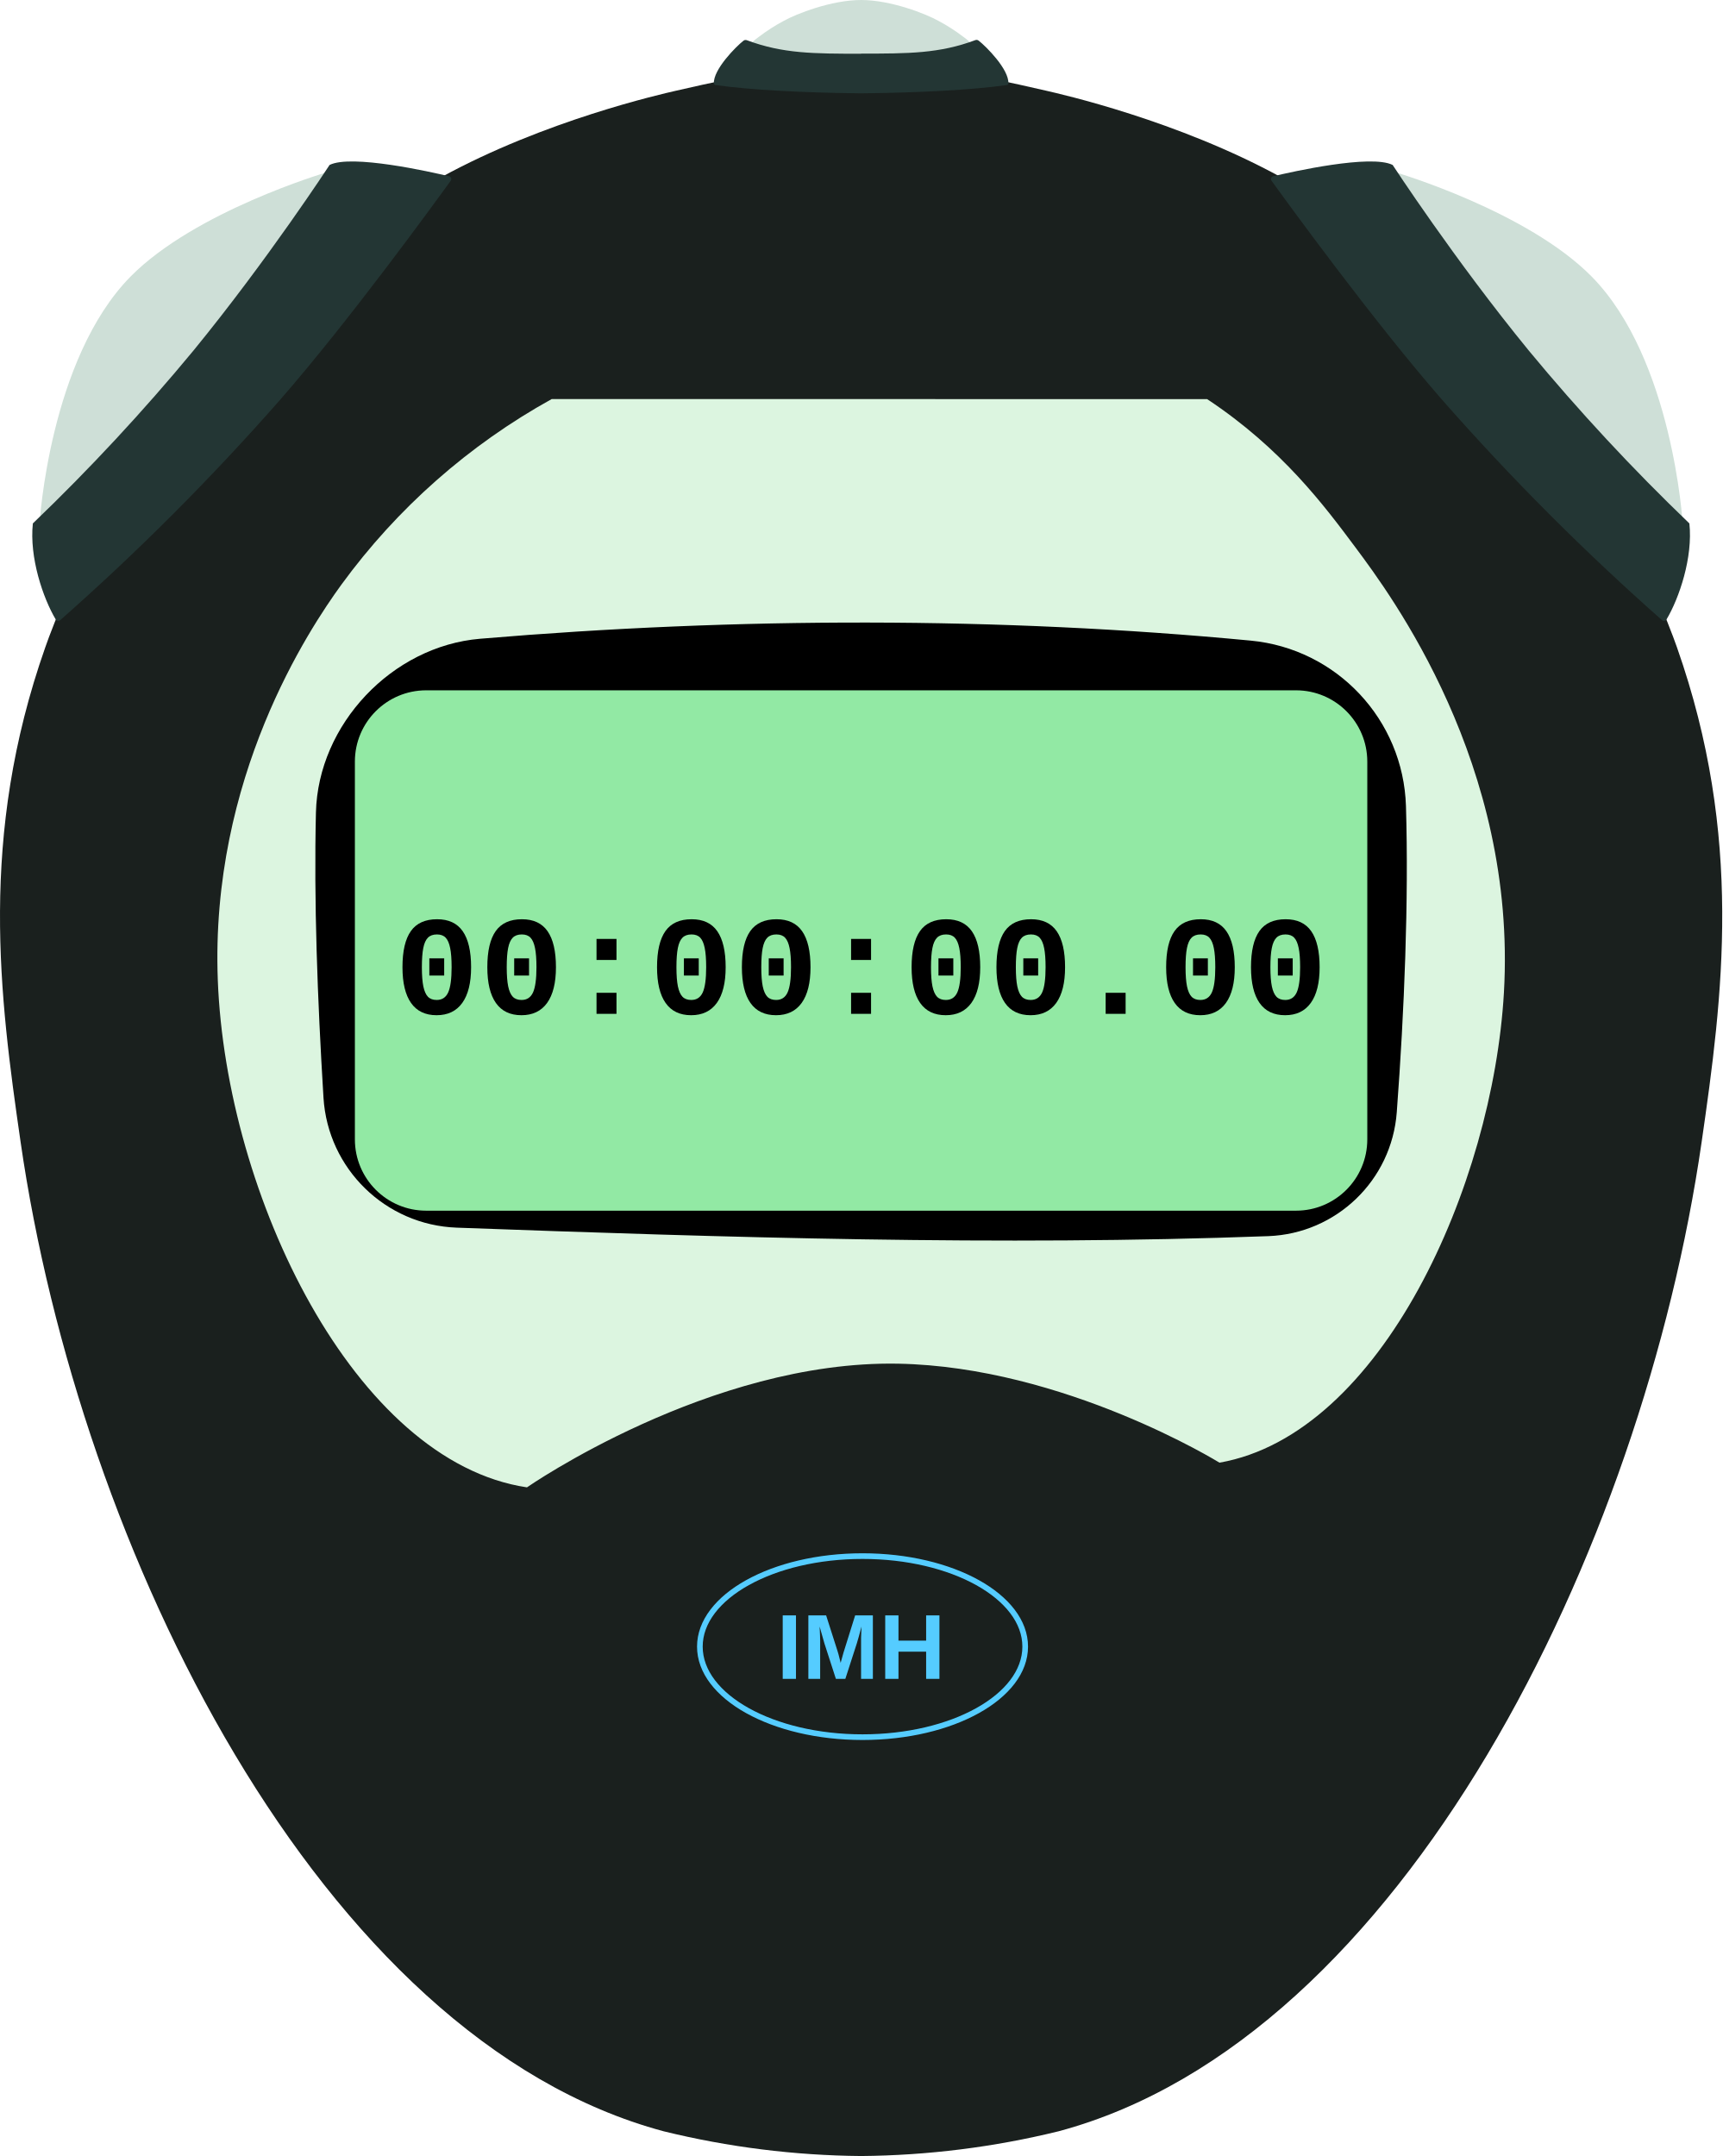
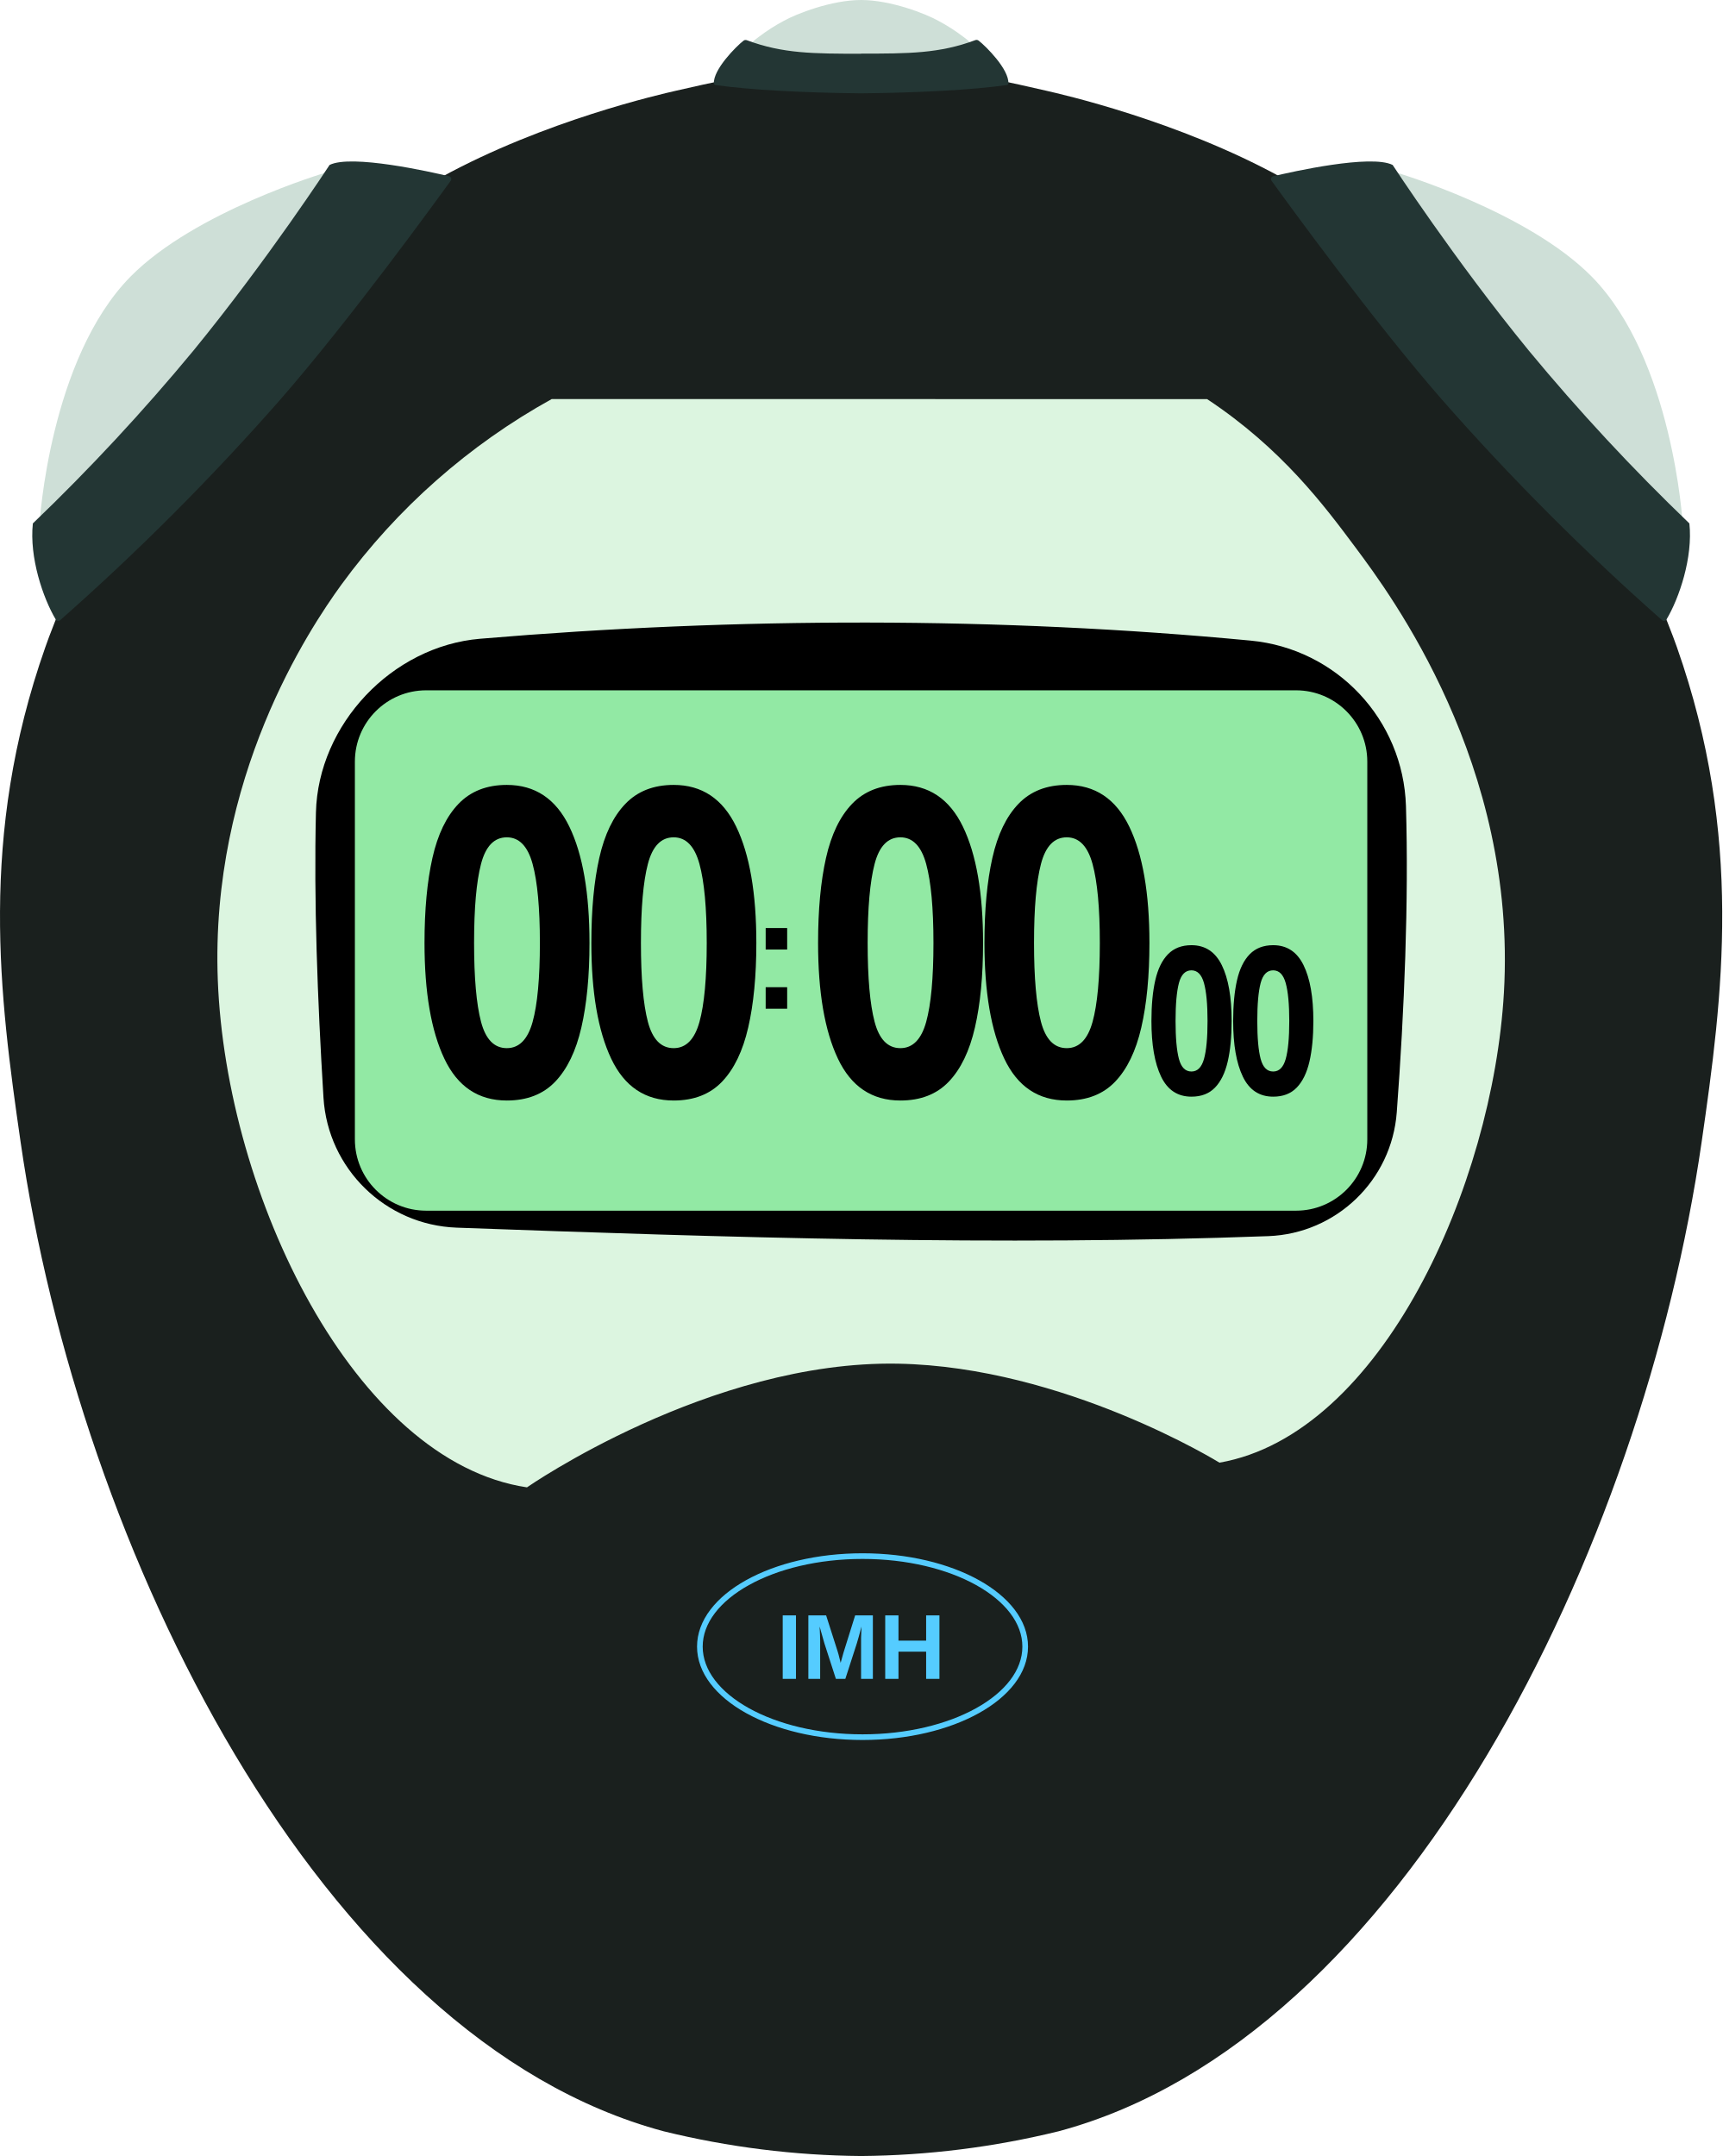
<svg xmlns="http://www.w3.org/2000/svg" xmlns:xlink="http://www.w3.org/1999/xlink" viewBox="0 0 609 762.35">
  <defs>
-     <style>.cls-1{fill:#cedfd7;}.cls-2{fill:#233634;}.cls-3{fill:#92e9a4;}.cls-4{font-size:50px;font-family:CourierNewPS-BoldMT, Courier New;}.cls-4,.cls-7{font-weight:700;}.cls-5{fill:#1a201e;}.cls-6{fill:none;stroke:#5cf;stroke-miterlimit:10;stroke-width:2px;}.cls-7{font-size:32.63px;fill:#5cf;font-family:Arial-BoldMT, Arial;}.cls-8{fill:#dcf5e0;}</style>
+     <style>.cls-1{fill:#cedfd7;}.cls-2{fill:#233634;}.cls-3{fill:#92e9a4;}.cls-4{font-size:72.88px;}.cls-4,.cls-5{font-family:DS-Digital-Bold, DS-Digital;}.cls-4,.cls-5,.cls-8{font-weight:700;}.cls-5{font-size:151.82px;}.cls-6{fill:#1a201e;}.cls-7{fill:none;stroke:#5cf;stroke-miterlimit:10;stroke-width:2px;}.cls-8{font-size:32.63px;fill:#5cf;font-family:Arial-BoldMT, Arial;}.cls-9{fill:#dcf5e0;}</style>
    <symbol id="Button" data-name="Button" viewBox="0 0 148.17 162.45">
      <path class="cls-1" d="M2.58,128S6.07,69.84,34.74,40.73C57.5,17.63,103.63,4,103.63,4,99,17.77,16.36,123.41,2.58,128Z" />
      <path class="cls-2" d="M8.32,162a1,1,0,0,0,1.52.24A867.91,867.91,0,0,0,87.65,84.28c24.45-28,54.87-69.91,60.34-77.49a1,1,0,0,0-.58-1.54c-6.67-1.59-34.6-7.87-42.28-4,0,0-21.79,33.42-48.09,65.58A724.16,724.16,0,0,1,.21,128C-1.09,140,3.81,154.45,8.32,162Z" />
    </symbol>
    <symbol id="Screen" data-name="Screen" viewBox="0 0 385.97 218.51">
      <path d="M337,216.94c-95.18,3.54-191.79.47-287-3A49,49,0,0,1,2.89,168C.73,132.7-.53,98.27.22,67.14S27.13,8.33,58.27,5.71C149.36-2,242.21-2.07,330.78,6.37a60.64,60.64,0,0,1,54.88,58.51c1,33.31-.55,72.32-3.25,108.26A47.34,47.34,0,0,1,337,216.94Z" />
      <rect class="cls-3" x="13.99" y="23.94" width="358" height="184" rx="25.22" />
-       <text id="display" class="cls-4" transform="translate(27.96 138.34)">00:00:00.00</text>
+       <g id="ms">
+         <text class="cls-4" transform="translate(322.51 166.89) scale(0.78 1)">0</text>
+         <text class="cls-4" transform="translate(293.61 166.89) scale(0.78 1)">0</text>
+       </g>
+       <path d="M159.25,108h7.6v7.6h-7.6Zm0,20.92h7.6v7.61h-7.6Z" />
+       <g id="ss">
+         <text class="cls-5" transform="translate(232.4 167.47) scale(0.77 1)">0</text>
+         <text class="cls-5" transform="translate(173.57 167.47) scale(0.77 1)">0</text>
+       </g>
+       <g id="mm">
+         <text class="cls-5" transform="translate(93.4 167.47) scale(0.77 1)">0</text>
+         <text class="cls-5" transform="translate(34.4 167.47) scale(0.77 1)">0</text>
+       </g>
    </symbol>
  </defs>
  <g id="frame">
-     <path class="cls-5" d="M400,781.18a303.88,303.88,0,0,0,69.83-8.75C591.67,739.78,676.44,566.51,697.22,422.6c7.42-51.37,14.89-107.81-8.74-174.92-5-14.09-41-111.92-139.94-166.17C511.86,61.38,470.6,52.08,465.46,50.9,438.91,44.79,423,41.81,400,41.81h0c-23,0-38.91,3-65.46,9.09-5.14,1.18-46.4,10.48-83.08,30.61-98.9,54.25-135,152.08-139.94,166.17-23.63,67.11-16.16,123.55-8.74,174.92,20.78,143.91,105.55,317.18,227.39,349.83A303.88,303.88,0,0,0,400,781.18" transform="translate(-95.5 -18.82)" />
-     <ellipse class="cls-6" cx="305" cy="582.24" rx="57.52" ry="32.01" />
-     <text class="cls-7" transform="translate(274.59 593.64)">IMH</text>
+     <path class="cls-6" d="M400,781.18a303.88,303.88,0,0,0,69.83-8.75C591.67,739.78,676.44,566.51,697.22,422.6c7.42-51.37,14.89-107.81-8.74-174.92-5-14.09-41-111.92-139.94-166.17C511.86,61.38,470.6,52.08,465.46,50.9,438.91,44.79,423,41.81,400,41.81h0c-23,0-38.91,3-65.46,9.09-5.14,1.18-46.4,10.48-83.08,30.61-98.9,54.25-135,152.08-139.94,166.17-23.63,67.11-16.16,123.55-8.74,174.92,20.78,143.91,105.55,317.18,227.39,349.83A303.88,303.88,0,0,0,400,781.18" transform="translate(-95.5 -18.82)" />
+     <ellipse class="cls-7" cx="305" cy="582.24" rx="57.52" ry="32.01" />
+     <text class="cls-8" transform="translate(274.59 593.64)">IMH</text>
    <use width="148.17" height="162.45" transform="matrix(-1, 0, 0, 1, 597.59, 57.08)" xlink:href="#Button" />
    <use width="148.17" height="162.45" transform="translate(11.41 57.08)" xlink:href="#Button" />
    <path class="cls-1" d="M400,37.8c4.22,0,33.74,1.06,39-3.16,0-.42-.48-.84-.74-1.1a19.63,19.63,0,0,0-2.07-1.67,64.64,64.64,0,0,0-8.84-5.67h0C423,23.76,410.54,18.82,400,18.82s-23,4.94-27.36,7.38h0a64.64,64.64,0,0,0-8.84,5.67,19.63,19.63,0,0,0-2.07,1.67c-.26.26-.76.68-.74,1.1C366.26,38.86,395.78,37.8,400,37.8Z" transform="translate(-95.5 -18.82)" />
    <path class="cls-2" d="M400,37.81c-16.74,0-27.66,0-40.4-4.77a1.21,1.21,0,0,0-1.19.17c-2.59,2-10.75,10.19-10.48,15.14a.59.59,0,0,0,.51.53C360.5,50.62,380,51.63,400,51.82c20-.19,39.5-1.2,51.56-2.94a.59.59,0,0,0,.51-.53c.27-5-7.89-13.12-10.48-15.14A1.21,1.21,0,0,0,440.4,33c-12.74,4.77-23.66,4.77-40.4,4.77Z" transform="translate(-95.5 -18.82)" />
-     <path class="cls-8" d="M290.58,159.93a229.72,229.72,0,0,0-74.34,65.59c-11.4,15.7-46.48,68.26-43.72,139.93,2.92,76,48.29,170.18,109.32,179.29,0,0,64.64-44.94,131.19-43.73,58.87,1.08,113.69,35,113.69,35,57.5-10.09,96.66-98.33,100.58-166.17,4.66-80.67-40-140.71-52.48-157.43-11-14.75-26-34.93-52.47-52.47Z" transform="translate(-95.5 -18.82)" />
+     <path class="cls-9" d="M290.58,159.93a229.72,229.72,0,0,0-74.34,65.59c-11.4,15.7-46.48,68.26-43.72,139.93,2.92,76,48.29,170.18,109.32,179.29,0,0,64.64-44.94,131.19-43.73,58.87,1.08,113.69,35,113.69,35,57.5-10.09,96.66-98.33,100.58-166.17,4.66-80.67-40-140.71-52.48-157.43-11-14.75-26-34.93-52.47-52.47Z" transform="translate(-95.5 -18.82)" />
  </g>
  <use width="385.97" height="218.51" transform="translate(111.5 220.15)" xlink:href="#Screen" />
</svg>
